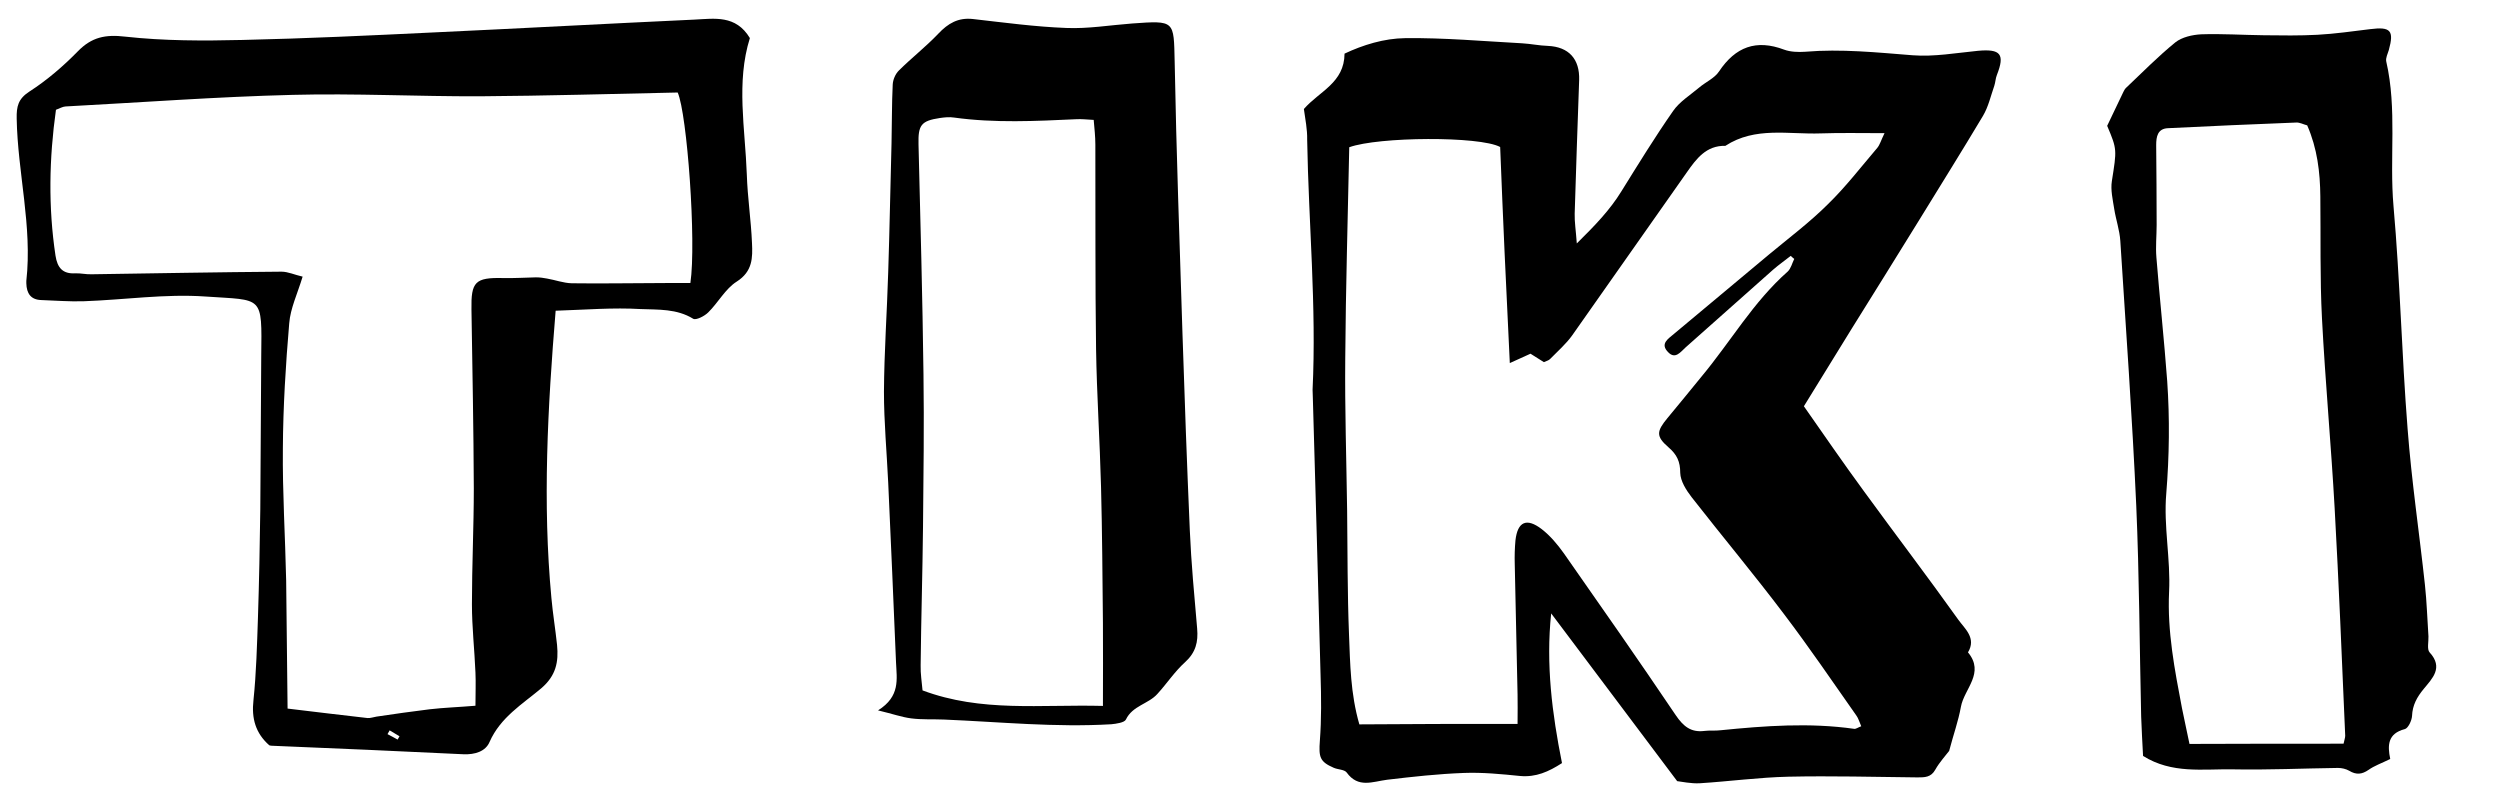
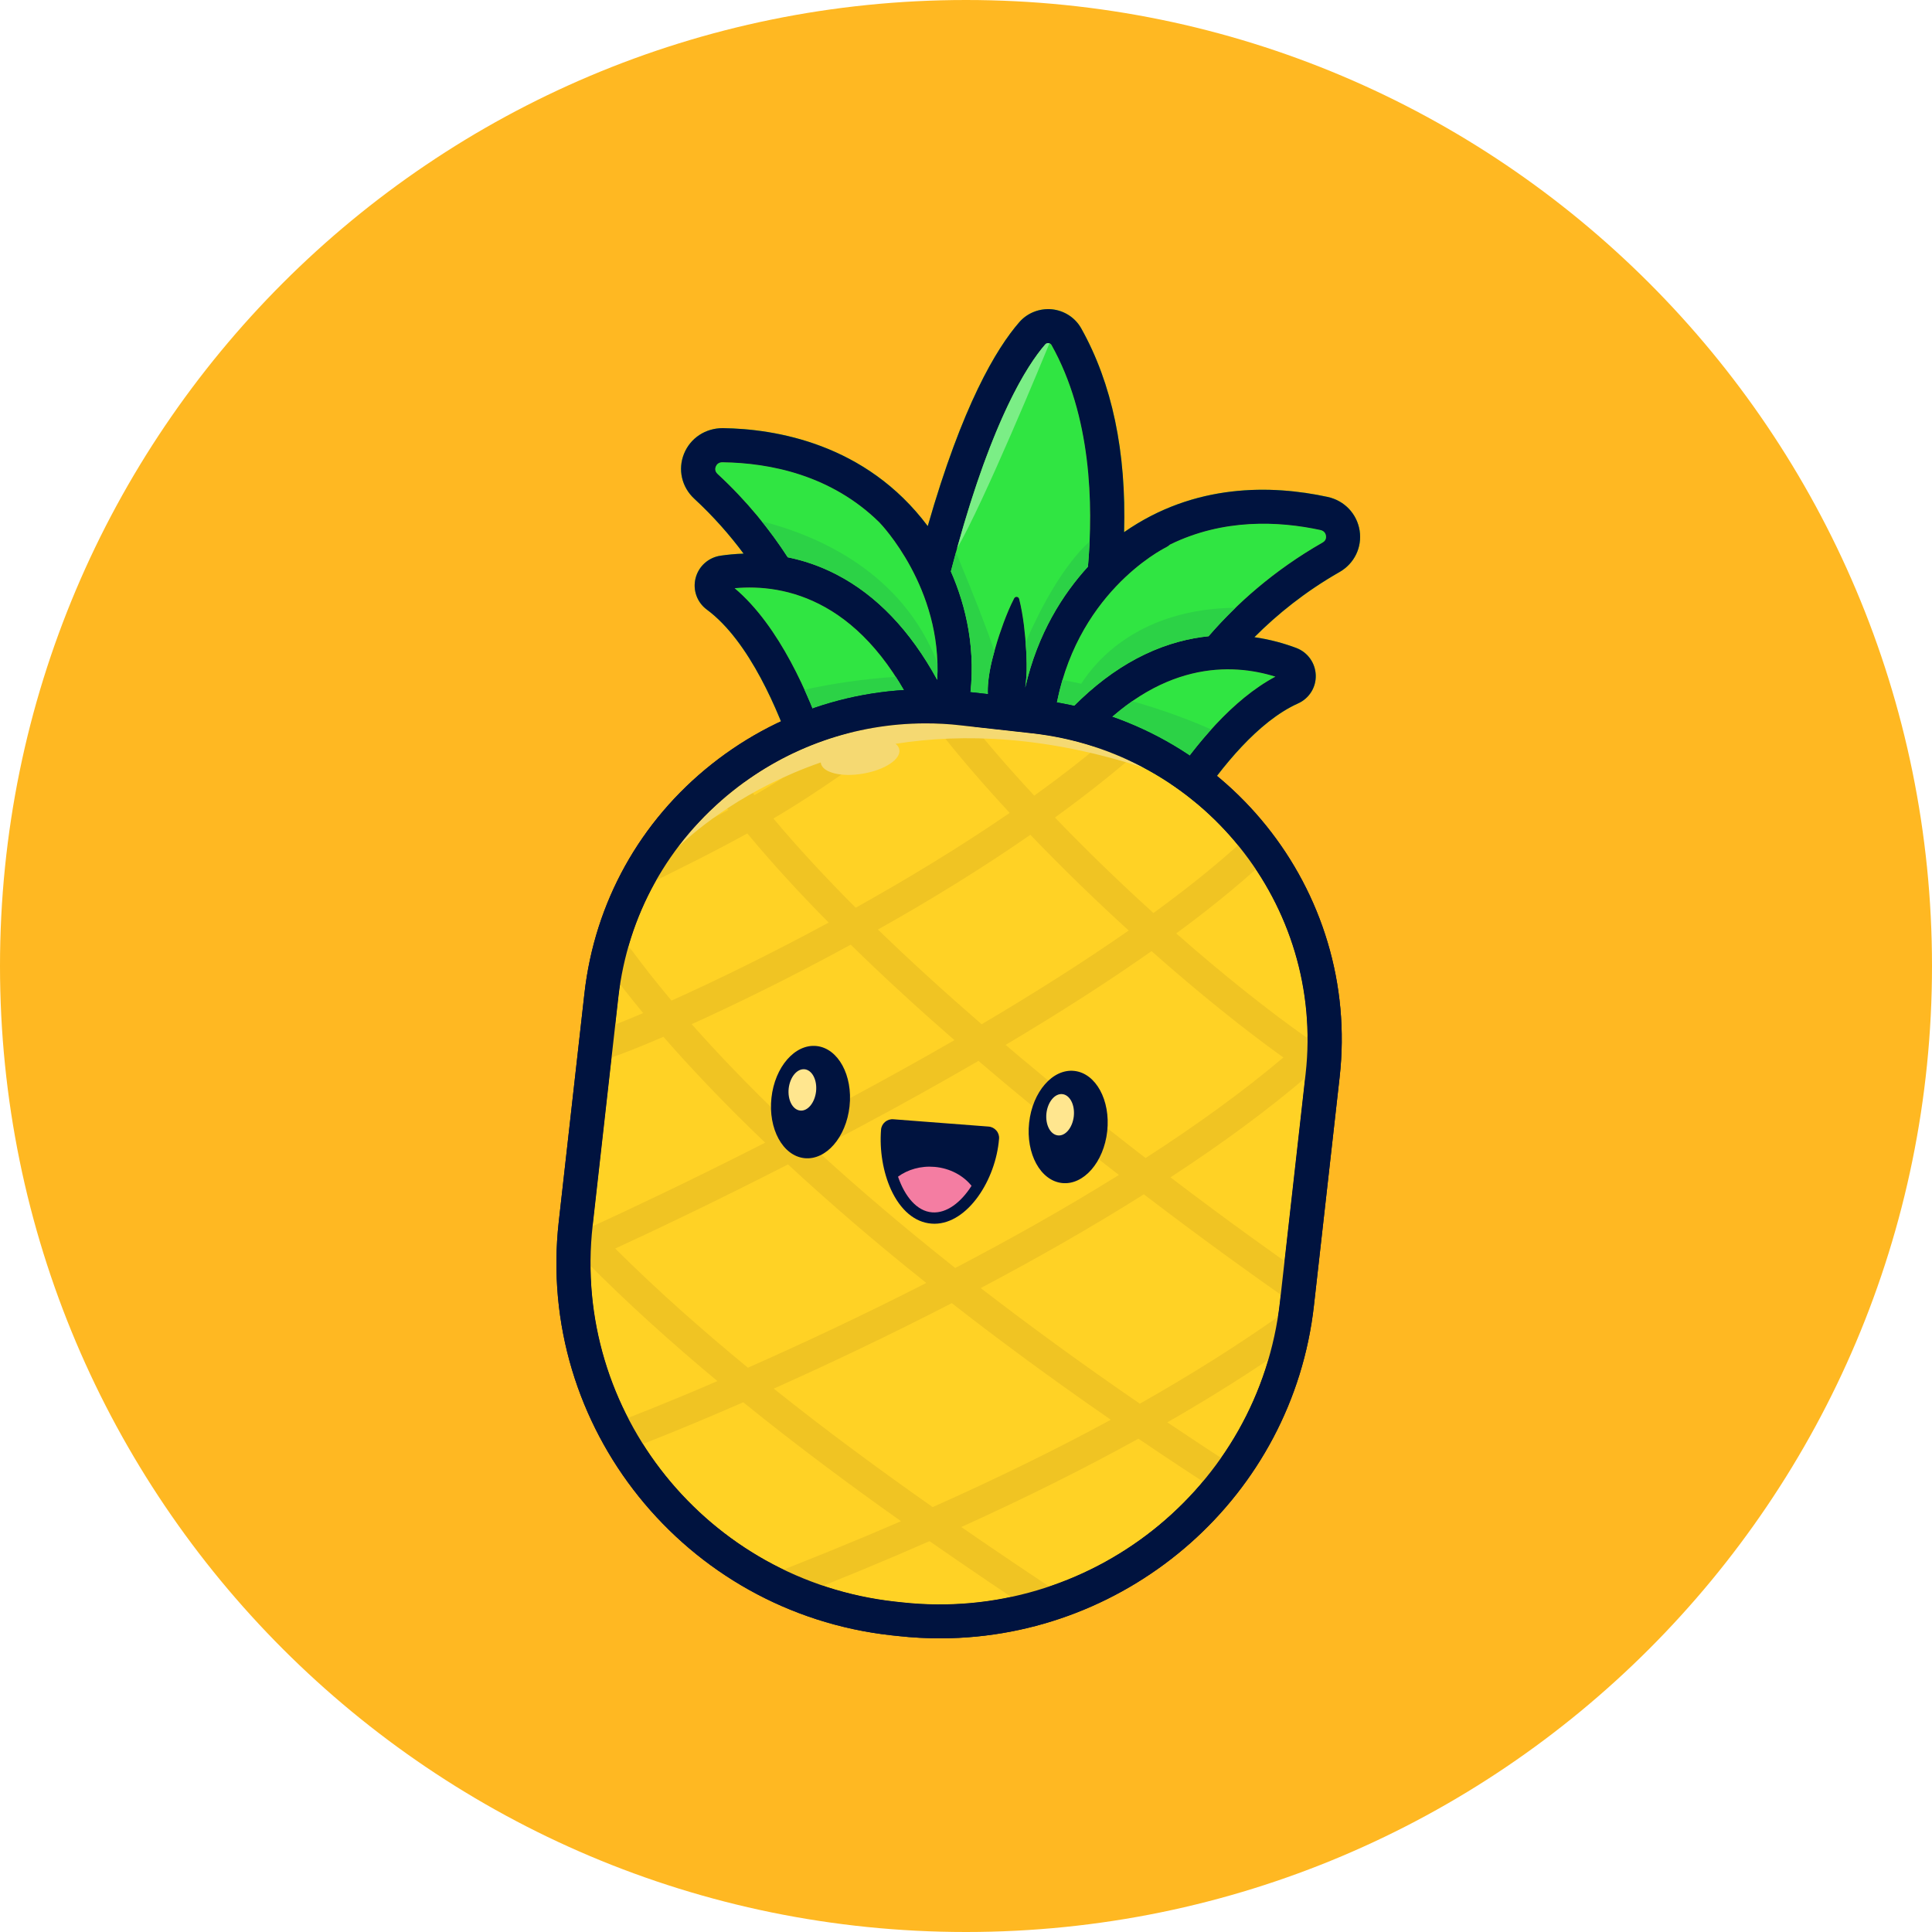
- <svg xmlns="http://www.w3.org/2000/svg" viewBox="0 0 1200 389" fill="currentColor" aria-hidden="true">
-   <path d="M625.861 52.32C633.308 43.762 645.269 39.821 645.382 25.744C654.183 21.577 664.338 18.424 674.494 18.312C693.225 18.086 711.956 19.776 730.687 20.789C734.749 21.014 738.924 21.915 742.986 22.028C753.029 22.478 758.332 28.334 757.993 38.469C757.203 59.865 756.527 81.149 755.849 102.545C755.737 106.487 756.414 110.541 756.865 116.847C765.779 108.063 772.775 100.744 778.191 91.96C786.315 78.897 794.327 65.834 803.128 53.221C806.175 48.83 811.253 45.676 815.54 42.073C818.7 39.37 822.988 37.568 825.132 34.303C833.03 22.478 842.96 18.762 856.388 23.83C859.434 24.956 863.158 25.068 866.43 24.843C883.807 23.379 900.845 25.181 918.11 26.532C928.378 27.32 938.985 25.406 949.366 24.393C960.311 23.379 962.455 25.969 958.505 35.992C957.828 37.681 957.828 39.483 957.264 41.172C955.572 46.014 954.443 51.194 951.848 55.586C941.693 72.591 931.199 89.37 920.818 106.262C910.211 123.491 899.491 140.608 888.772 157.838C881.325 169.887 873.877 182.05 865.866 195C875.344 208.513 884.823 222.365 894.752 235.878C909.76 256.486 925.218 276.756 940 297.477C943.047 301.756 948.801 306.261 944.626 313.13C952.863 323.04 942.821 330.585 941.241 339.256C940 346.125 937.63 352.657 935.599 360.427C933.907 362.679 930.973 365.833 928.942 369.436C926.911 373.152 923.864 373.152 920.366 373.152C899.717 372.927 879.068 372.364 858.419 372.815C844.201 373.152 830.096 375.067 815.879 375.968C811.591 376.193 807.19 375.179 805.047 374.954C784.059 347.026 764.312 320.675 744.566 294.437C741.97 318.873 745.017 342.634 749.756 366.283C743.324 370.45 737.231 373.152 729.671 372.477C720.757 371.576 711.617 370.675 702.703 371.013C690.404 371.463 678.104 372.815 665.805 374.278C658.809 375.179 651.926 378.445 646.397 370.788C645.269 369.324 642.222 369.436 640.191 368.535C633.421 365.607 632.97 363.355 633.534 355.585C634.324 345.112 634.211 334.639 633.872 324.166C632.744 279.572 631.39 235.09 630.149 190.495C630.149 189.369 630.036 188.243 630.036 187.117C631.954 147.027 628.117 107.05 627.44 67.073C627.553 62.118 626.538 57.275 625.861 52.32ZM728.43 347.477C728.43 341.621 728.543 337.567 728.43 333.4C727.979 312.454 727.527 291.621 727.076 270.675C726.963 266.959 727.076 263.13 727.414 259.414C728.43 250.405 732.718 248.378 740.052 254.009C744.114 257.162 747.612 261.329 750.659 265.608C768.713 291.396 786.767 317.184 804.37 343.31C807.98 348.603 811.591 351.643 818.023 350.855C820.618 350.517 823.326 350.855 825.921 350.517C847.248 348.378 868.574 346.801 890.013 349.842C890.916 349.954 891.818 349.166 893.398 348.603C892.495 346.576 892.044 344.774 891.029 343.423C879.632 327.207 868.461 310.765 856.5 295C842.057 275.856 826.711 257.5 811.93 238.581C809.334 235.202 806.626 230.923 806.513 226.982C806.513 221.576 804.934 218.198 800.871 214.707C794.778 209.414 795.117 207.049 800.42 200.631C805.949 193.986 811.365 187.342 816.782 180.698C830.661 164.032 841.606 144.888 858.08 130.361C859.66 128.897 860.224 126.307 861.239 124.28C860.675 123.829 860.111 123.379 859.547 122.816C856.726 125.068 853.792 127.095 851.084 129.46C837.092 141.847 823.1 154.347 809.109 166.734C806.626 168.987 804.144 172.59 800.759 169.099C796.584 164.933 800.872 162.568 803.58 160.203C818.813 147.478 834.046 134.752 849.279 122.027C858.757 114.144 868.687 106.712 877.375 98.041C885.951 89.708 893.285 80.136 901.071 71.014C902.312 69.55 902.877 67.41 904.569 63.919C893.285 63.919 883.581 63.694 873.99 64.032C858.531 64.595 842.509 60.654 828.178 70.001C818.926 69.775 814.186 76.307 809.673 82.726C791.28 108.739 773.114 134.865 754.721 160.878C751.787 165.045 747.725 168.536 744.114 172.252C743.437 173.041 742.196 173.266 741.068 173.829C738.811 172.365 736.667 171.014 734.636 169.775C731.815 171.014 729.22 172.252 724.706 174.279C723.804 155.698 723.014 138.694 722.224 121.689C721.434 104.572 720.757 87.343 720.08 70.564C710.263 65.271 661.63 65.609 647.638 70.676C646.961 104.685 645.946 138.356 645.72 172.027C645.494 196.351 646.284 220.788 646.623 245.112C646.848 264.932 646.736 284.752 647.526 304.572C648.09 318.648 648.202 332.837 652.49 347.702C677.54 347.477 702.139 347.477 728.43 347.477Z" />
-   <path d="M266.709 149.146C262.871 195.838 260.388 241.394 264.677 287.063C265.355 294.561 266.596 302.059 267.386 309.557C268.176 317.736 266.935 324.325 259.711 330.46C250.794 337.958 240.185 344.32 234.992 356.135C233.074 360.679 227.995 362.27 222.464 362.042C191.763 360.565 161.062 359.202 130.361 357.953C130.023 357.953 129.571 357.839 129.233 357.725C122.686 351.931 120.655 344.888 121.67 336.027C123.025 322.962 123.364 309.67 123.815 296.492C124.379 279.111 124.718 261.729 124.944 244.347C125.169 219.922 125.169 195.384 125.395 170.959C125.734 141.421 126.411 144.261 98.645 142.33C79.344 140.967 59.705 143.921 40.178 144.602C33.406 144.829 26.633 144.261 19.974 144.034C14.782 143.921 12.75 140.853 12.637 135.968C12.637 135.627 12.637 135.173 12.637 134.832C15.572 108.589 8.461 82.915 8.01 56.899C7.897 51.105 8.687 47.47 14.105 43.948C22.57 38.495 30.358 31.792 37.356 24.635C44.016 17.819 50.562 16.456 60.156 17.592C78.667 19.637 97.629 19.637 116.253 19.182C146.953 18.501 177.767 17.024 208.468 15.547C250.117 13.616 291.653 11.344 333.303 9.412C342.897 8.958 353.168 7.026 359.94 18.273C353.281 39.517 357.683 61.67 358.473 83.823C358.812 94.73 360.505 105.636 360.956 116.655C361.295 123.699 361.295 130.288 353.619 135.173C348.202 138.581 344.703 145.284 339.962 149.942C338.156 151.759 334.093 153.804 332.738 153.009C324.837 148.124 315.921 148.692 307.568 148.351C294.362 147.556 280.931 148.692 266.709 149.146ZM138.037 340.117C152.258 341.821 164.335 343.297 176.413 344.661C177.767 344.774 179.234 344.206 180.702 343.979C189.167 342.729 197.745 341.48 206.21 340.457C213.096 339.662 220.094 339.435 228.22 338.753C228.22 332.619 228.446 327.734 228.22 322.849C227.769 311.943 226.527 301.036 226.527 290.017C226.527 271.499 227.43 252.981 227.43 234.464C227.317 205.835 226.753 177.207 226.301 148.578C226.076 135.287 227.995 133.128 241.539 133.469C246.731 133.583 252.036 133.242 257.228 133.128C259.034 133.128 260.84 133.355 262.533 133.696C266.483 134.378 270.434 135.855 274.384 135.968C289.396 136.195 304.408 135.855 319.42 135.855C323.483 135.855 327.434 135.855 331.384 135.855C334.319 116.201 329.804 54.513 325.289 44.403C293.459 45.084 261.969 45.993 230.478 46.22C200.454 46.334 170.431 44.743 140.407 45.539C104.063 46.447 67.718 49.174 31.374 51.105C30.02 51.219 28.665 52.014 26.859 52.696C23.586 76.098 23.134 99.387 26.634 122.676C27.536 128.584 30.132 131.538 36.114 131.197C38.711 131.083 41.307 131.765 44.016 131.651C74.378 131.197 104.74 130.629 135.102 130.402C138.262 130.402 141.31 131.878 145.26 132.787C142.777 140.967 139.391 148.01 138.827 155.167C137.134 175.048 135.892 195.156 135.779 215.151C135.553 236.282 136.908 257.526 137.359 278.656C137.585 299.332 137.811 320.122 138.037 340.117ZM190.86 354.999C191.199 354.431 191.537 353.863 191.763 353.408C190.183 352.499 188.603 351.477 187.023 350.568C186.684 351.136 186.345 351.704 186.007 352.386C187.587 353.181 189.167 354.09 190.86 354.999Z" />
-   <path d="M1147.31 364.314C1142.92 366.46 1139.65 367.589 1136.95 369.509C1133.69 371.768 1130.99 371.994 1127.61 369.961C1126.03 369.057 1124.01 368.606 1122.21 368.606C1105.32 368.832 1088.55 369.622 1071.66 369.283C1057.37 369.057 1042.51 371.542 1028.67 362.846C1028.33 356.634 1027.99 350.31 1027.76 343.985C1026.98 310.217 1026.86 276.449 1025.4 242.681C1023.49 200.33 1020.45 157.979 1017.75 115.627C1017.41 110.432 1015.61 105.35 1014.82 100.268C1014.14 95.863 1013.02 91.233 1013.69 86.941C1016.06 71.808 1016.28 71.808 1011.44 60.401C1014.14 54.867 1016.62 49.446 1019.21 44.138C1019.55 43.461 1019.89 42.783 1020.45 42.218C1028.33 34.765 1035.87 27.085 1044.2 20.309C1047.35 17.824 1052.3 16.695 1056.58 16.469C1066.6 16.13 1076.62 16.808 1086.75 16.921C1095.3 17.034 1103.86 17.146 1112.41 16.695C1120.86 16.243 1129.3 15.001 1137.74 13.984C1147.53 12.742 1149.22 14.662 1146.63 24.036C1146.07 25.843 1145.06 27.875 1145.39 29.456C1150.68 52.383 1146.86 75.761 1148.88 98.913C1152.04 134.488 1152.82 170.176 1155.64 205.751C1157.55 230.823 1161.27 255.782 1163.97 280.741C1164.87 288.985 1165.09 297.23 1165.66 305.474C1165.77 308.072 1164.87 311.686 1166.22 313.154C1172.97 320.495 1167.46 325.69 1163.4 330.659C1160.14 334.612 1158 338.452 1157.78 343.647C1157.66 345.905 1155.86 349.632 1154.29 349.971C1146.07 352.117 1145.96 357.764 1147.31 364.314ZM1124.91 356.973C1125.25 355.279 1125.7 354.15 1125.7 353.133C1124.12 316.768 1122.66 280.289 1120.63 243.923C1118.94 213.544 1116.13 183.276 1114.55 152.896C1113.54 133.358 1113.99 113.82 1113.76 94.282C1113.65 82.65 1112.3 71.243 1107.46 60.175C1105.66 59.724 1103.86 58.707 1102.17 58.82C1081.68 59.611 1061.08 60.514 1040.6 61.531C1035.64 61.757 1034.97 65.596 1034.97 69.662C1035.08 82.424 1035.19 95.186 1035.19 107.948C1035.19 113.143 1034.63 118.451 1035.08 123.646C1036.66 143.41 1038.8 163.174 1040.26 182.938C1041.5 200.895 1041.27 218.852 1039.81 236.921C1038.46 252.507 1041.95 268.431 1041.16 284.129C1040.26 303.215 1043.86 321.511 1047.35 339.92C1048.48 345.68 1049.83 351.439 1050.95 357.086C1076.05 356.973 1100.03 356.973 1124.91 356.973Z" />
-   <path d="M421.456 340.984C432.251 334.212 430.433 325.972 430.092 317.958C428.842 289.175 427.706 260.391 426.342 231.721C425.66 217.16 424.297 202.599 424.297 188.039C424.41 168.85 425.774 149.774 426.342 130.585C427.024 109.929 427.365 89.386 427.933 68.73C428.16 59.361 428.046 49.992 428.501 40.624C428.615 38.253 429.751 35.544 431.455 33.851C437.592 27.756 444.41 22.451 450.319 16.243C455.091 11.163 459.977 8.341 467.023 9.132C481.909 10.825 496.908 12.856 511.794 13.421C522.248 13.872 532.816 12.066 543.384 11.276C564.065 9.809 563.384 9.809 563.838 29.562C564.634 73.132 566.224 116.589 567.588 160.158C568.611 191.651 569.747 223.143 571.111 254.635C571.792 270.325 573.27 286.014 574.633 301.704C575.201 308.138 573.951 313.217 568.838 317.845C563.838 322.36 560.088 328.117 555.543 333.083C551.225 337.937 543.611 338.727 540.43 345.386C539.748 346.854 535.771 347.418 533.384 347.644C506.567 349.224 479.863 346.515 453.159 345.386C447.932 345.161 442.591 345.499 437.364 344.822C432.933 344.258 428.501 342.677 421.456 340.984ZM529.407 338.84C529.407 324.505 529.521 311.75 529.407 298.995C529.18 277.21 529.066 255.425 528.498 233.753C527.93 211.629 526.453 189.506 526.112 167.495C525.657 134.761 525.885 102.141 525.771 69.407C525.771 65.456 525.316 61.618 524.976 57.555C521.226 57.329 519.067 57.103 516.794 57.216C497.135 58.119 477.477 59.135 457.932 56.426C455.773 56.087 453.387 56.313 451.114 56.652C442.137 58.006 440.66 60.038 440.887 69.294C441.796 106.091 442.819 142.888 443.273 179.686C443.614 204.067 443.273 228.561 443.046 252.942C442.819 275.065 442.137 297.189 441.91 319.312C441.796 323.376 442.478 327.439 442.819 331.39C471.113 342 499.522 338.05 529.407 338.84Z" />
+ <svg xmlns="http://www.w3.org/2000/svg" width="200" height="200" viewBox="0 0 200 200" fill="none">
+   <circle cx="100" cy="100" r="100" fill="#FFB822" />
+   <path fill-rule="evenodd" clip-rule="evenodd" d="M123.92 83.205C123.017 82.449 122.072 81.74 121.086 81.084C123.742 77.126 127.593 72.404 132.032 70.047C127.536 68.641 120.003 68.31 112.339 77.009C111.081 76.641 109.788 76.347 108.465 76.132C107.927 76.045 107.383 75.97 106.835 75.909L99.471 75.09C98.227 74.942 96.968 74.878 95.725 74.883C95.587 74.883 95.448 74.885 95.31 74.887C89.567 61.982 81.175 60.418 76.047 60.89C80.696 64.816 83.747 71.959 85.359 76.641C84.245 77.027 83.151 77.476 82.083 77.985C80.632 73.733 77.605 66.385 73.17 63.105C72.154 62.354 71.696 61.074 72.006 59.853C72.316 58.623 73.334 57.712 74.592 57.524C75.303 57.42 76.104 57.34 76.976 57.312C75.552 55.394 73.863 53.467 71.861 51.617C70.567 50.416 70.153 48.595 70.807 46.975C71.469 45.34 73.038 44.312 74.835 44.321C80.23 44.392 89.63 45.898 96.041 54.463C99.616 41.978 103.124 36.099 105.524 33.344C106.357 32.387 107.629 31.894 108.903 32.019C110.178 32.152 111.309 32.887 111.927 33.991C115.119 39.685 116.604 46.766 116.367 55.088C123.677 49.989 131.675 50.195 137.429 51.44C139.172 51.815 140.474 53.183 140.75 54.928C141.017 56.659 140.202 58.34 138.671 59.215C135.115 61.245 132.209 63.599 129.856 65.962C131.535 66.202 132.999 66.628 134.178 67.071C135.369 67.517 136.164 68.627 136.207 69.894C136.25 71.152 135.525 72.307 134.368 72.822C130.232 74.684 126.433 79.437 123.92 83.205ZM122.018 66.438C123.082 66.15 124.116 65.965 125.111 65.863C127.979 62.545 131.831 59.069 136.917 56.163C137.284 55.956 137.291 55.636 137.267 55.46C137.236 55.277 137.127 54.965 136.689 54.867C132.382 53.939 126.642 53.661 121.113 56.375C120.989 56.491 120.845 56.591 120.685 56.67C120.287 56.87 111.186 61.519 109.237 73.708C109.102 74.562 108.352 75.183 107.5 75.186C107.408 75.187 107.309 75.179 107.216 75.165C106.249 75.016 105.593 74.11 105.751 73.156C105.797 72.867 105.846 72.582 105.899 72.3C105.869 72.41 105.835 72.521 105.799 72.63C105.488 73.57 104.462 74.085 103.517 73.776C102.809 73.542 102.347 72.926 102.283 72.232C102.202 71.34 102.291 70.462 102.434 69.6C102.576 68.729 102.811 67.874 103.053 67.019C103.296 66.164 103.584 65.308 103.896 64.46C104.215 63.613 104.557 62.765 104.991 61.932C105.06 61.802 105.221 61.748 105.359 61.816C105.436 61.861 105.482 61.922 105.498 61.991C105.732 62.905 105.873 63.805 105.992 64.697C106.103 65.596 106.183 66.489 106.232 67.373L106.233 67.382C106.274 68.272 106.315 69.153 106.25 70.028C106.225 70.412 106.189 70.796 106.133 71.177C107.414 65.557 110.054 61.477 112.623 58.662C113.19 52.21 112.976 43.061 108.848 35.704C108.771 35.567 108.64 35.529 108.548 35.522C108.464 35.514 108.318 35.523 108.203 35.653C106.25 37.899 102.384 43.931 98.434 59.155C99.994 62.712 101.135 67.365 100.329 72.737C100.215 73.504 99.599 74.079 98.856 74.193C98.902 74.302 98.948 74.412 98.994 74.522L108.863 75.642C112.842 70.819 117.257 67.726 122.018 66.438ZM74.794 47.853C79.728 47.922 86.02 49.174 91.005 54.047C91.022 54.066 91.041 54.086 91.06 54.105C91.174 54.224 97.569 60.868 97.02 70.377C94.239 65.279 90.745 61.624 86.603 59.478C84.87 58.578 83.161 58.017 81.546 57.691C79.695 54.828 77.321 51.873 74.277 49.06C73.969 48.771 74.029 48.458 74.097 48.298C74.166 48.13 74.341 47.854 74.779 47.853L74.794 47.853Z" fill="#30E542" />
+   <path d="M122.018 66.438C123.082 66.15 124.116 65.965 125.111 65.863C127.979 62.545 131.831 59.069 136.917 56.163C137.284 55.956 137.291 55.636 137.267 55.46C137.236 55.277 137.127 54.965 136.689 54.867C132.382 53.939 126.642 53.661 121.113 56.375C120.989 56.491 120.845 56.591 120.685 56.67C120.287 56.87 111.186 61.519 109.237 73.708C109.102 74.562 108.352 75.183 107.5 75.186C107.408 75.187 107.309 75.179 107.216 75.165C106.249 75.016 105.593 74.11 105.751 73.156C105.797 72.867 105.846 72.582 105.899 72.3C105.869 72.41 105.835 72.521 105.799 72.63C105.488 73.57 104.462 74.085 103.517 73.776C102.809 73.542 102.347 72.926 102.283 72.232C102.202 71.34 102.291 70.462 102.434 69.6C102.576 68.729 102.811 67.874 103.053 67.019C103.296 66.164 103.584 65.308 103.896 64.46C104.215 63.613 104.557 62.765 104.991 61.932C105.06 61.802 105.221 61.748 105.359 61.816C105.436 61.861 105.482 61.922 105.498 61.991C105.732 62.905 105.873 63.805 105.992 64.697C106.103 65.596 106.183 66.489 106.232 67.373L106.233 67.382C106.274 68.272 106.315 69.153 106.25 70.028C106.225 70.412 106.189 70.796 106.133 71.177C107.414 65.557 110.054 61.477 112.623 58.662C113.19 52.21 112.976 43.061 108.848 35.704C108.771 35.567 108.64 35.529 108.548 35.522C108.464 35.514 108.318 35.523 108.203 35.653C106.25 37.899 102.384 43.931 98.434 59.155C99.994 62.712 101.135 67.365 100.329 72.737C100.215 73.504 99.599 74.079 98.856 74.193C98.902 74.302 98.948 74.412 98.994 74.522L108.863 75.642C112.842 70.819 117.257 67.726 122.018 66.438Z" fill="#30E542" />
+   <path d="M91.005 54.047C86.02 49.174 79.728 47.922 74.794 47.853L74.779 47.853C74.341 47.854 74.166 48.13 74.097 48.298C74.029 48.458 73.969 48.771 74.277 49.06C77.321 51.873 79.695 54.828 81.546 57.691C83.161 58.017 84.87 58.578 86.603 59.478C90.745 61.624 94.239 65.279 97.02 70.377C97.569 60.868 91.174 54.224 91.06 54.105C91.041 54.086 91.022 54.066 91.005 54.047Z" fill="#30E542" />
+   <path d="M95.31 74.887C89.567 61.982 81.175 60.418 76.047 60.89C80.696 64.816 83.747 71.959 85.359 76.641C85.48 76.599 85.602 76.558 85.724 76.517C88.799 75.493 92.025 74.941 95.31 74.887Z" fill="#30E542" />
+   <path d="M112.339 77.009C115.015 77.791 118.768 79.688 121.086 81.084C123.742 77.126 127.593 72.404 132.032 70.047C127.536 68.641 120.003 68.31 112.339 77.009Z" fill="#30E542" />
+   <path fill-rule="evenodd" clip-rule="evenodd" d="M123.92 83.205C123.017 82.449 122.072 81.74 121.086 81.084C123.742 77.126 127.593 72.404 132.032 70.047C127.536 68.641 120.003 68.31 112.339 77.009C110.569 76.492 108.73 76.12 106.835 75.909L99.471 75.09C98.227 74.942 96.968 74.878 95.725 74.883C95.587 74.883 95.448 74.885 95.31 74.887C89.567 61.982 81.175 60.418 76.047 60.89C80.696 64.816 83.747 71.959 85.359 76.641C84.245 77.027 83.151 77.476 82.083 77.985C80.632 73.733 77.605 66.385 73.17 63.105C72.154 62.354 71.696 61.074 72.006 59.853C72.316 58.623 73.334 57.712 74.592 57.524C75.303 57.42 76.104 57.34 76.976 57.312C75.552 55.394 73.863 53.467 71.861 51.617C70.567 50.416 70.153 48.595 70.807 46.975C71.469 45.34 73.038 44.312 74.835 44.321C80.23 44.392 89.63 45.898 96.041 54.463C99.616 41.978 103.124 36.099 105.524 33.344C106.357 32.387 107.629 31.894 108.903 32.019C110.178 32.152 111.309 32.887 111.927 33.991C115.119 39.685 116.604 46.766 116.367 55.088C123.677 49.989 131.675 50.195 137.429 51.44C139.172 51.815 140.474 53.183 140.75 54.928C141.017 56.659 140.202 58.34 138.671 59.215C135.115 61.245 132.209 63.599 129.856 65.962C131.535 66.202 132.999 66.628 134.178 67.071C135.369 67.517 136.164 68.627 136.207 69.894C136.25 71.152 135.525 72.307 134.368 72.822C130.232 74.684 126.433 79.437 123.92 83.205ZM122.018 66.438C123.082 66.15 124.116 65.965 125.111 65.863C127.979 62.545 131.831 59.069 136.917 56.163C137.284 55.956 137.291 55.636 137.267 55.46C137.236 55.277 137.127 54.965 136.689 54.867C132.382 53.939 126.642 53.661 121.113 56.375C120.989 56.491 120.845 56.591 120.685 56.67C120.287 56.87 111.186 61.519 109.237 73.708C109.102 74.562 108.352 75.183 107.5 75.186C107.408 75.187 107.309 75.179 107.216 75.165C106.249 75.016 105.593 74.11 105.751 73.156C105.797 72.867 105.846 72.582 105.899 72.3C105.869 72.41 105.835 72.521 105.799 72.63C105.488 73.57 104.462 74.085 103.517 73.776C102.809 73.542 102.347 72.926 102.283 72.232C102.202 71.34 102.291 70.462 102.434 69.6C102.576 68.729 102.811 67.874 103.053 67.019C103.296 66.164 103.584 65.308 103.896 64.46C104.215 63.613 104.557 62.765 104.991 61.932C105.06 61.802 105.221 61.748 105.359 61.816C105.436 61.861 105.482 61.922 105.498 61.991C105.732 62.905 105.873 63.805 105.992 64.697C106.103 65.596 106.183 66.489 106.232 67.373L106.233 67.382C106.274 68.272 106.315 69.153 106.25 70.028C106.225 70.412 106.189 70.796 106.133 71.177C107.414 65.557 110.054 61.477 112.623 58.662C113.19 52.21 112.976 43.061 108.848 35.704C108.771 35.567 108.64 35.529 108.548 35.522C108.464 35.514 108.318 35.523 108.203 35.653C106.25 37.899 102.384 43.931 98.434 59.155C99.994 62.712 101.135 67.365 100.329 72.737C100.215 73.504 99.599 74.079 98.856 74.193C98.902 74.302 98.948 74.412 98.994 74.522L108.863 75.642C112.842 70.819 117.257 67.726 122.018 66.438ZM74.794 47.853C79.728 47.922 86.02 49.174 91.005 54.047C91.022 54.066 91.041 54.086 91.06 54.105C91.174 54.224 97.569 60.868 97.02 70.377C94.239 65.279 90.745 61.624 86.603 59.478C84.87 58.578 83.161 58.017 81.546 57.691C79.695 54.828 77.321 51.873 74.277 49.06C73.969 48.771 74.029 48.458 74.097 48.298C74.166 48.13 74.341 47.854 74.779 47.853L74.794 47.853Z" fill="#00133F" />
+   <path fill-rule="evenodd" clip-rule="evenodd" d="M99.076 56.758C99.075 56.764 99.075 56.768 99.075 56.768C101.833 52.061 108.047 36.987 108.642 35.539C108.609 35.529 108.577 35.524 108.548 35.522C108.464 35.514 108.318 35.523 108.203 35.653C106.356 37.777 102.798 43.288 99.076 56.758Z" fill="#7BEE86" />
+   <path d="M85.359 76.641C85.48 76.599 85.602 76.558 85.724 76.517C88.799 75.493 92.025 74.941 95.31 74.887C94.497 73.06 93.631 71.461 92.729 70.062C89.44 70.281 86.276 70.736 83.283 71.397C84.136 73.277 84.826 75.094 85.359 76.641Z" fill="#2CD246" />
+   <path fill-rule="evenodd" clip-rule="evenodd" d="M125.384 75.515C122.829 74.384 120.092 73.402 117.213 72.587C115.613 73.699 113.979 75.147 112.339 77.009C115.015 77.791 118.768 79.688 121.086 81.084C122.291 79.287 123.743 77.334 125.384 75.515Z" fill="#2CD246" />
+   <path d="M78.852 53.959C79.855 55.208 80.749 56.458 81.546 57.691C83.161 58.017 84.87 58.578 86.603 59.478C90.745 61.624 94.239 65.279 97.02 70.377C97.055 69.784 97.062 69.201 97.045 68.631C93.375 59.15 84.556 55.413 78.852 53.959Z" fill="#2CD246" />
+   <path d="M98.434 59.155C99.994 62.712 101.135 67.365 100.329 72.737C100.215 73.504 99.599 74.079 98.856 74.193C98.902 74.302 98.948 74.412 98.994 74.522L108.863 75.642C112.842 70.819 117.257 67.726 122.018 66.438C123.082 66.15 124.116 65.965 125.111 65.863C125.954 64.888 126.882 63.899 127.901 62.915C118.057 63.028 113.528 68.277 111.926 70.779C111.288 70.64 110.64 70.511 109.987 70.388C109.68 71.426 109.425 72.532 109.237 73.708C109.102 74.562 108.352 75.183 107.5 75.186C107.408 75.187 107.309 75.179 107.216 75.165C106.249 75.016 105.593 74.11 105.751 73.156C105.797 72.867 105.846 72.582 105.899 72.3C105.869 72.41 105.835 72.521 105.799 72.63C105.488 73.57 104.462 74.085 103.517 73.776C102.809 73.542 102.347 72.926 102.283 72.232C102.202 71.34 102.291 70.462 102.434 69.6C102.555 68.862 102.742 68.135 102.944 67.409C101.983 64.586 100.592 61.116 99.436 58.336C99.292 57.988 99.151 57.651 99.015 57.328L98.957 57.19C98.783 57.828 98.609 58.482 98.434 59.155Z" fill="#2CD246" />
+   <path d="M106.173 66.486C106.196 66.783 106.216 67.078 106.232 67.373L106.233 67.382C106.274 68.272 106.315 69.153 106.25 70.028C106.225 70.412 106.189 70.796 106.133 71.177C107.414 65.557 110.054 61.477 112.623 58.662C112.696 57.833 112.756 56.96 112.797 56.051C110.009 58.603 107.707 62.984 106.173 66.486Z" fill="#2CD246" />
+   <path fill-rule="evenodd" clip-rule="evenodd" d="M99.076 56.758C99.036 56.901 98.997 57.045 98.957 57.19C99.83 53.995 100.694 51.239 101.531 48.864C100.732 51.131 99.908 53.746 99.076 56.758Z" fill="#2CD246" />
+   <path d="M97.45 169.6C95.961 169.605 94.456 169.527 92.936 169.357L92.253 169.284C70.892 166.907 55.453 147.697 57.844 126.46L60.502 102.834C61.564 93.432 66.237 85.009 73.675 79.108C81.113 73.206 90.412 70.532 99.872 71.587L107.235 72.406C126.761 74.576 140.866 92.128 138.675 111.534L136.017 135.16C133.797 154.887 116.96 169.527 97.45 169.6ZM95.725 74.883C88.526 74.91 81.597 77.323 75.88 81.861C69.185 87.179 64.969 94.77 64.011 103.233L61.353 126.859C59.178 146.165 73.213 163.634 92.639 165.796L93.322 165.87C112.748 168.032 130.325 154.083 132.5 134.777L135.158 111.151C137.126 93.676 124.425 77.865 106.835 75.909L99.471 75.09C98.227 74.942 96.968 74.878 95.725 74.883Z" fill="#00133F" />
+   <path d="M95.725 74.883C88.526 74.91 81.597 77.323 75.88 81.861C69.185 87.179 64.969 94.77 64.011 103.233L61.353 126.859C59.178 146.165 73.213 163.634 92.639 165.796L93.322 165.87C112.748 168.032 130.325 154.083 132.5 134.777L135.158 111.151C137.126 93.676 124.425 77.865 106.835 75.909L99.471 75.09C98.227 74.942 96.968 74.878 95.725 74.883Z" fill="#FFD225" />
+   <path fill-rule="evenodd" clip-rule="evenodd" d="M87.995 113.679C91.511 111.795 95.155 109.781 98.802 107.675C95.144 104.485 91.509 101.165 88.066 97.791C81.9 101.163 76.139 103.969 71.603 106.022C73.866 108.577 76.58 111.45 79.81 114.607C79.826 117.394 81.26 119.673 83.268 119.892C83.879 119.959 84.479 119.827 85.035 119.536C89.008 123.157 93.595 127.074 98.884 131.26C104.552 128.295 110.327 125.062 115.825 121.631C115.137 121.099 114.439 120.555 113.732 120C114.186 119.173 114.502 118.183 114.62 117.103C114.631 117.002 114.64 116.902 114.647 116.803C115.996 117.869 117.312 118.896 118.589 119.882C123.764 116.544 128.625 113.048 132.856 109.47C128.815 106.579 124.081 102.775 119.206 98.46C114.805 101.558 109.767 104.804 104.1 108.166C104.356 108.382 104.611 108.599 104.866 108.816C105.086 109.003 105.308 109.192 105.532 109.381C106.538 110.226 107.538 111.057 108.53 111.872C107.836 112.52 107.264 113.438 106.903 114.523C105.052 113.005 103.174 111.435 101.289 109.824C97.468 112.043 93.386 114.316 89.043 116.636C88.301 117.03 87.565 117.419 86.836 117.802C87.408 116.905 87.809 115.777 87.945 114.527C87.976 114.241 87.993 113.957 87.995 113.679ZM117.994 145.308C123.256 142.336 128.064 139.305 132.466 136.199C132.979 135.839 133.623 135.829 134.139 136.14L133.968 137.689C133.929 138.033 133.877 138.376 133.825 138.72C133.808 138.834 133.79 138.948 133.774 139.062C129.801 141.846 125.498 144.57 120.841 147.242C123.358 148.934 125.974 150.656 128.697 152.407C128.14 153.271 127.545 154.113 126.911 154.916C123.756 152.884 120.733 150.889 117.847 148.932C112.233 152.034 106.135 155.078 99.507 158.078C103.346 160.727 106.908 163.105 109.986 165.159L110.503 165.504C110.78 165.686 110.973 165.937 111.082 166.219C109.932 166.62 108.751 166.952 107.547 167.231C104.208 165.001 100.361 162.422 96.221 159.539C91.707 161.524 86.964 163.487 81.975 165.443C80.615 164.96 79.285 164.4 78.016 163.764C78.138 163.672 78.269 163.588 78.422 163.527C83.633 161.524 88.576 159.507 93.273 157.475C88.055 153.78 82.475 149.644 76.94 145.164C71.377 147.588 66.787 149.428 63.836 150.53C63.311 149.639 62.824 148.726 62.383 147.789C65.019 146.811 69.18 145.163 74.268 142.97C69.572 139.059 64.959 134.911 60.675 130.587C60.499 130.626 60.322 130.649 60.145 130.627C59.8 130.583 59.477 130.424 59.23 130.173C59.245 130.036 59.256 129.9 59.267 129.765C59.278 129.629 59.289 129.494 59.304 129.356L59.69 125.961C60.143 125.921 60.604 126.079 60.943 126.429C61.046 126.54 61.152 126.648 61.257 126.755C61.309 126.809 61.362 126.862 61.413 126.915C64.401 125.546 71.028 122.455 79.21 118.29C74.911 114.18 71.444 110.501 68.676 107.33C66.232 108.384 64.339 109.124 63.197 109.509C62.975 109.586 62.744 109.603 62.529 109.581C62.169 109.544 61.838 109.377 61.591 109.126L61.859 106.776C61.966 106.707 62.081 106.645 62.203 106.599C63.139 106.291 64.641 105.698 66.579 104.874C65.13 103.125 63.919 101.558 62.924 100.204C62.8 100.045 62.723 99.862 62.676 99.679L62.688 99.602C62.744 99.23 62.801 98.852 62.871 98.481C62.97 98.32 63.1 98.175 63.261 98.06C63.95 97.561 64.917 97.71 65.419 98.395C66.507 99.878 67.864 101.612 69.514 103.582C73.897 101.612 79.612 98.845 85.785 95.504C82.742 92.434 79.898 89.332 77.361 86.275C74.244 87.995 70.406 89.947 65.044 92.53C64.867 92.615 64.691 92.661 64.507 92.677C65.1 91.172 65.8 89.728 66.609 88.352C70.202 86.592 73.013 85.147 75.395 83.842C74.585 82.792 73.806 81.75 73.081 80.715C73.069 80.696 73.059 80.678 73.049 80.661C73.04 80.644 73.03 80.627 73.019 80.609C73.784 79.942 74.58 79.314 75.406 78.723C75.476 78.799 75.545 78.875 75.607 78.959C76.371 80.047 77.212 81.173 78.106 82.314C82.025 80.025 84.913 77.982 89.087 75.03L89.169 74.972C90.072 74.328 91.044 73.645 92.093 72.909C93.129 72.852 94.165 72.856 95.217 72.905C95.541 73.575 95.345 74.392 94.717 74.829C93.34 75.796 92.1 76.67 90.959 77.475C86.795 80.42 83.886 82.475 80.065 84.732C82.509 87.652 85.353 90.73 88.581 93.968C93.85 91.027 99.341 87.711 104.523 84.152C101.695 81.104 99.035 78.009 96.675 74.967C96.212 74.381 96.255 73.565 96.729 73.022C96.806 73.029 96.882 73.034 96.959 73.04C97.036 73.045 97.113 73.051 97.19 73.058L99.286 73.294C101.63 76.299 104.267 79.355 107.064 82.365C110.065 80.211 112.919 77.98 115.535 75.697C116.58 76.029 117.595 76.406 118.579 76.83C118.503 77.097 118.358 77.342 118.137 77.533C115.375 79.969 112.36 82.345 109.207 84.63C112.512 88.066 115.971 91.409 119.406 94.516C123.508 91.533 127.196 88.522 130.217 85.574C130.88 86.372 131.505 87.201 132.084 88.061C129.262 90.779 125.827 93.638 121.762 96.628C126.606 100.889 131.287 104.609 135.235 107.394C135.43 107.218 135.622 107.039 135.813 106.862C135.913 106.768 136.014 106.674 136.114 106.582C136.466 106.245 136.934 106.121 137.379 106.18C137.352 107.073 137.301 107.973 137.197 108.874L136.945 111.133C136.639 111.332 136.286 111.425 135.925 111.388C135.779 111.373 135.633 111.328 135.495 111.268C131.257 114.914 126.374 118.48 121.167 121.878C127.194 126.463 132.058 129.915 134.598 131.683L134.621 131.706L134.324 134.346C134.079 134.454 133.802 134.493 133.534 134.464C133.288 134.434 133.042 134.344 132.819 134.192C130.502 132.568 125.139 128.774 118.411 123.635C112.944 127.081 107.193 130.344 101.524 133.34C106.435 137.128 111.9 141.128 117.994 145.308ZM116.842 96.326C113.407 93.196 109.956 89.853 106.665 86.417C101.529 89.983 96.115 93.291 90.884 96.225C94.12 99.363 97.701 102.629 101.62 106.032C106.881 102.923 112.08 99.646 116.842 96.326ZM81.575 120.539C73.753 124.543 67.195 127.633 63.686 129.249C68.024 133.565 72.69 137.689 77.425 141.585C82.942 139.146 89.293 136.178 95.889 132.812C90.377 128.416 85.641 124.307 81.575 120.539ZM80.097 143.749C85.701 148.228 91.335 152.349 96.552 156.014C103.211 153.044 109.347 150.039 114.992 146.974C108.898 142.756 103.425 138.726 98.529 134.9C92.003 138.265 85.675 141.256 80.097 143.749Z" fill="#F0C423" />
+   <path fill-rule="evenodd" clip-rule="evenodd" d="M95.725 74.883C88.526 74.91 81.597 77.323 75.88 81.861C73.711 83.584 71.802 85.545 70.18 87.697C72.313 85.678 77.293 81.587 84.97 78.927L84.97 78.995C85.143 79.986 87.102 80.475 89.349 80.085C91.596 79.703 93.273 78.59 93.1 77.599C93.061 77.371 92.922 77.165 92.707 76.998C99.76 75.89 108.345 76.202 118.396 79.477C114.904 77.617 111.007 76.373 106.835 75.909L99.471 75.09C98.227 74.942 96.968 74.878 95.725 74.883Z" fill="#F5D972" />
+   <path d="M97.45 169.6C95.961 169.605 94.456 169.527 92.936 169.357L92.253 169.284C70.892 166.907 55.453 147.697 57.844 126.46L60.502 102.834C61.564 93.432 66.237 85.009 73.675 79.108C81.113 73.206 90.412 70.532 99.872 71.587L107.235 72.406C126.761 74.576 140.866 92.128 138.675 111.534L136.017 135.16C133.797 154.887 116.96 169.527 97.45 169.6ZM95.725 74.883C88.526 74.91 81.597 77.323 75.88 81.861C69.185 87.179 64.969 94.77 64.011 103.233L61.353 126.859C59.178 146.165 73.213 163.634 92.639 165.796L93.322 165.87C112.748 168.032 130.325 154.083 132.5 134.777L135.158 111.151C137.126 93.676 124.425 77.865 106.835 75.909L99.471 75.09C98.227 74.942 96.968 74.878 95.725 74.883Z" fill="#00133F" />
+   <path d="M111.211 110.861C113.446 111.104 114.968 113.898 114.62 117.103C114.271 120.308 112.17 122.711 109.943 122.467C107.709 122.224 106.186 119.43 106.535 116.225C106.883 113.02 108.977 110.617 111.211 110.861Z" fill="#00133F" />
+   <path d="M111.16 115.555C111.286 114.372 110.76 113.352 109.977 113.263C109.194 113.182 108.46 114.07 108.326 115.246C108.2 116.429 108.726 117.449 109.51 117.537C110.293 117.626 111.026 116.738 111.16 115.555Z" fill="#FFE68F" />
+   <path d="M87.945 114.527C88.294 111.322 86.771 108.529 84.537 108.285C82.302 108.042 80.209 110.445 79.86 113.65C79.511 116.855 81.034 119.649 83.268 119.892C85.503 120.135 87.597 117.732 87.945 114.527Z" fill="#00133F" />
+   <path d="M84.479 112.982C84.605 111.799 84.079 110.779 83.296 110.69C82.512 110.609 81.779 111.497 81.645 112.673C81.519 113.855 82.045 114.876 82.828 114.964C83.611 115.053 84.345 114.165 84.479 112.982Z" fill="#FFE68F" />
+   <path d="M96.738 126.682C96.631 126.682 96.523 126.675 96.424 126.668C94.704 126.537 93.218 125.284 92.235 123.144C91.415 121.339 91.038 119.083 91.206 116.946C91.257 116.298 91.831 115.815 92.476 115.866L102.334 116.622C102.648 116.644 102.941 116.796 103.141 117.031C103.349 117.267 103.45 117.579 103.421 117.885C103.084 122.135 100.184 126.669 96.738 126.682Z" fill="#00133F" />
+   <path d="M92.963 121.808C93.966 121.072 95.315 120.671 96.751 120.795C98.348 120.934 99.718 121.692 100.574 122.756C99.482 124.469 97.998 125.619 96.5 125.503C94.911 125.387 93.662 123.85 92.963 121.808Z" fill="#F47DA2" />
</svg>
